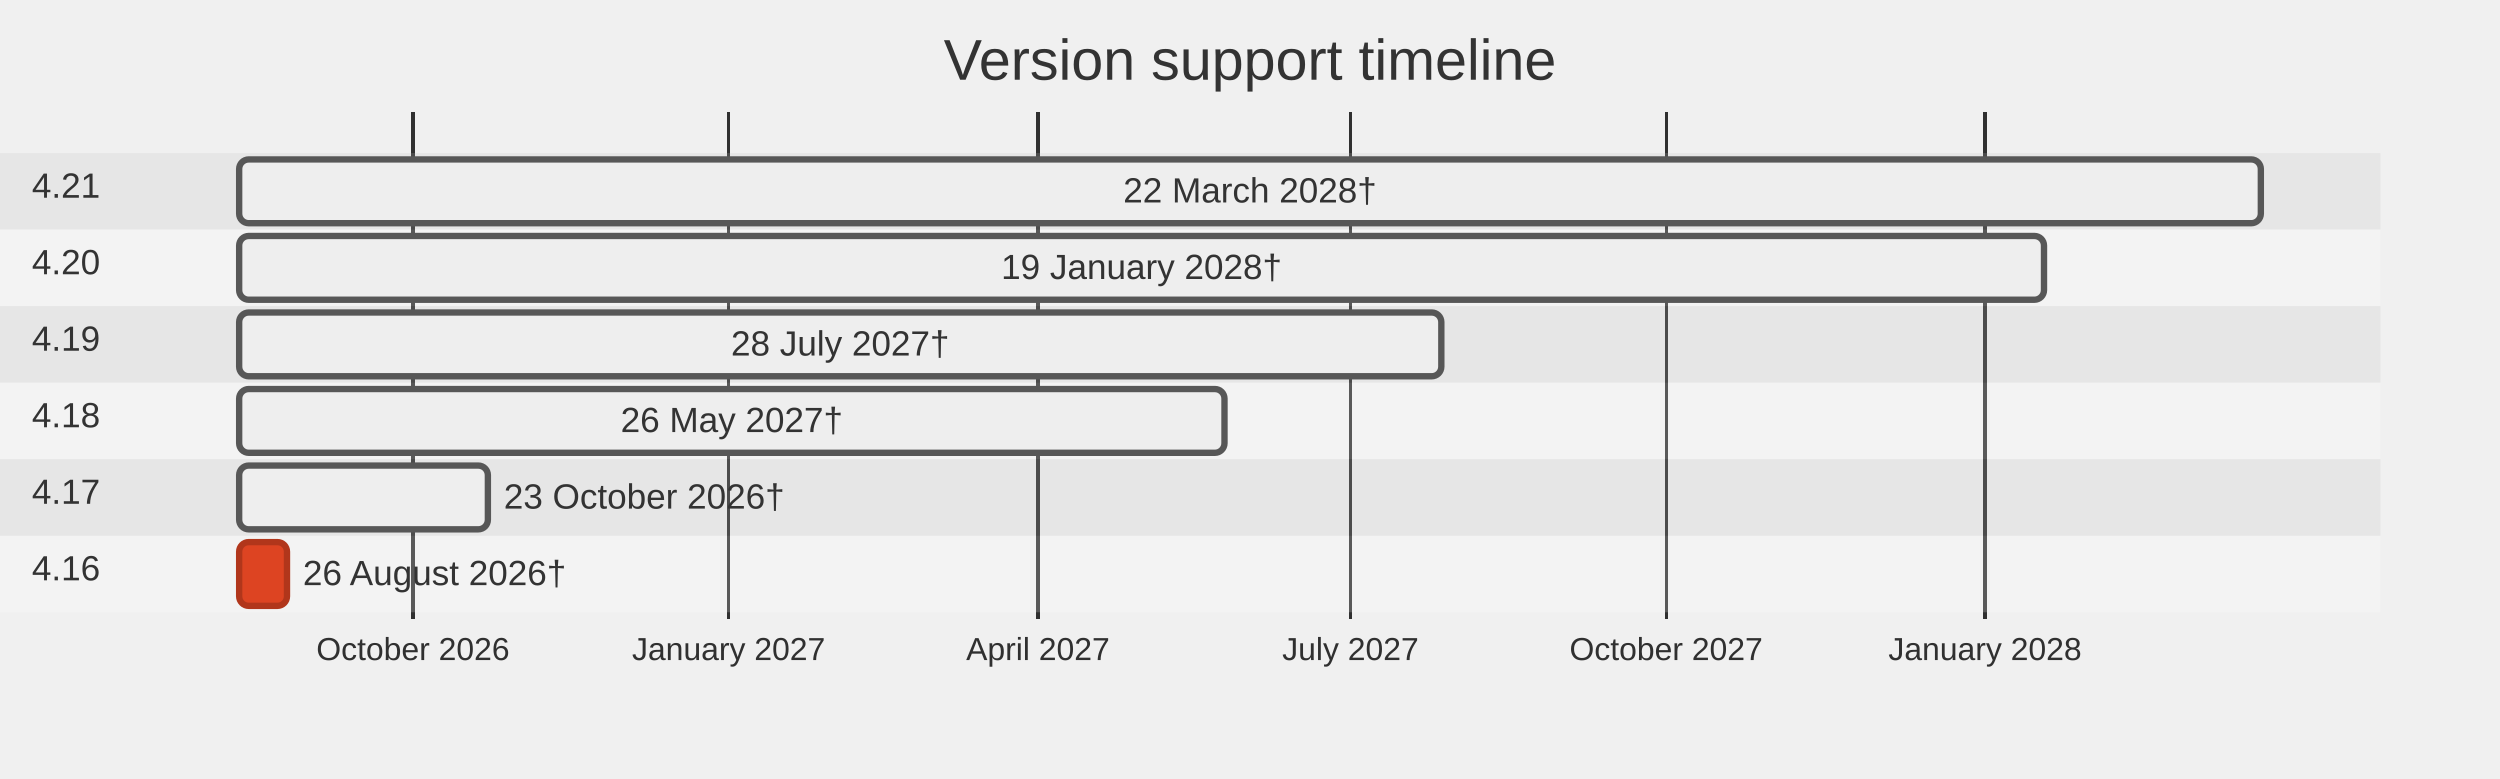
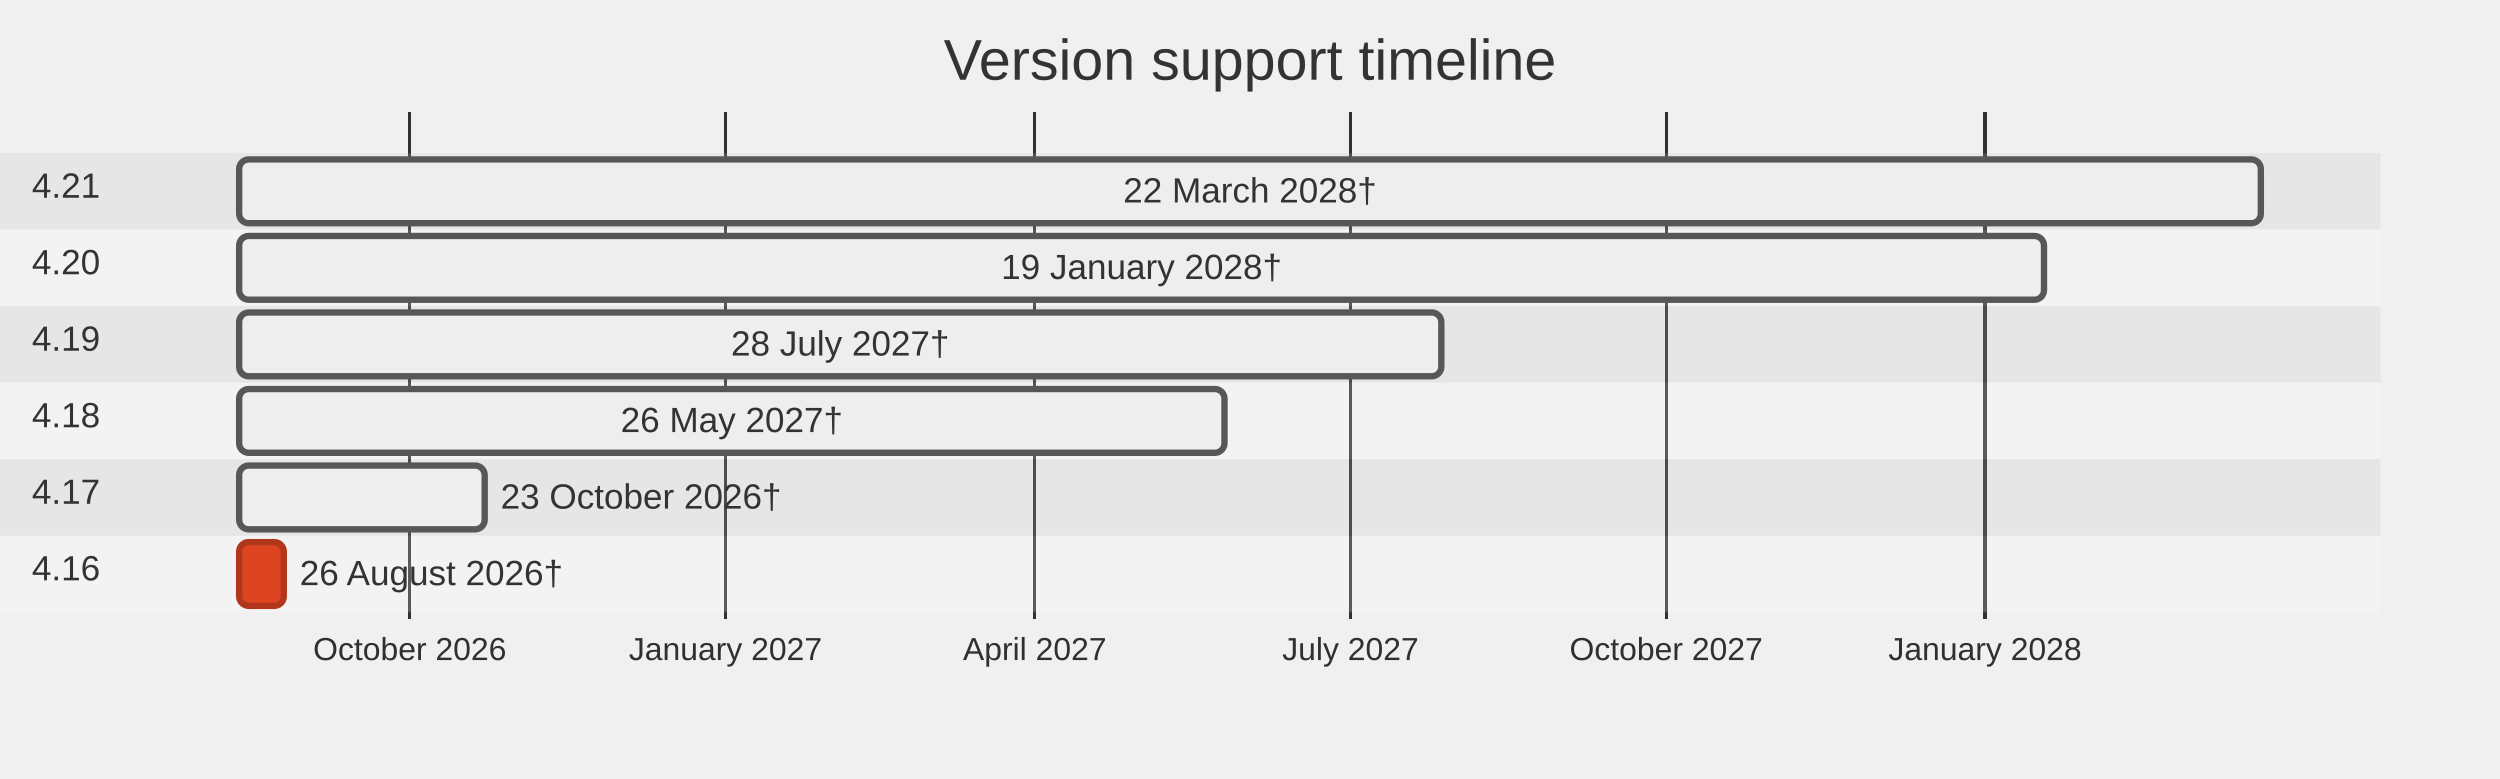
<svg xmlns="http://www.w3.org/2000/svg" id="my-svg" width="100%" viewBox="0 0 784 244" style="max-width: 784px; background-color: white;" role="graphics-document document" aria-roledescription="gantt">
  <style>#my-svg{font-family:"trebuchet ms",verdana,arial,sans-serif;font-size:16px;fill:#000000;}@keyframes edge-animation-frame{from{stroke-dashoffset:0;}}@keyframes dash{to{stroke-dashoffset:0;}}#my-svg .edge-animation-slow{stroke-dasharray:9,5!important;stroke-dashoffset:900;animation:dash 50s linear infinite;stroke-linecap:round;}#my-svg .edge-animation-fast{stroke-dasharray:9,5!important;stroke-dashoffset:900;animation:dash 20s linear infinite;stroke-linecap:round;}#my-svg .error-icon{fill:#552222;}#my-svg .error-text{fill:#552222;stroke:#552222;}#my-svg .edge-thickness-normal{stroke-width:1px;}#my-svg .edge-thickness-thick{stroke-width:3.5px;}#my-svg .edge-pattern-solid{stroke-dasharray:0;}#my-svg .edge-thickness-invisible{stroke-width:0;fill:none;}#my-svg .edge-pattern-dashed{stroke-dasharray:3;}#my-svg .edge-pattern-dotted{stroke-dasharray:2;}#my-svg .marker{fill:#666;stroke:#666;}#my-svg .marker.cross{stroke:#666;}#my-svg svg{font-family:"trebuchet ms",verdana,arial,sans-serif;font-size:16px;}#my-svg p{margin:0;}#my-svg .mermaid-main-font{font-family:"trebuchet ms",verdana,arial,sans-serif;}#my-svg .exclude-range{fill:#eeeeee;}#my-svg .section{stroke:none;opacity:0.2;}#my-svg .section0{fill:hsl(0, 0%, 73.922%);}#my-svg .section2{fill:hsl(0, 0%, 73.922%);}#my-svg .section1,#my-svg .section3{fill:white;opacity:0.2;}#my-svg .sectionTitle0{fill:#333;}#my-svg .sectionTitle1{fill:#333;}#my-svg .sectionTitle2{fill:#333;}#my-svg .sectionTitle3{fill:#333;}#my-svg .sectionTitle{text-anchor:start;font-family:"trebuchet ms",verdana,arial,sans-serif;}#my-svg .grid .tick{stroke:hsl(0, 0%, 90%);opacity:0.8;shape-rendering:crispEdges;}#my-svg .grid .tick text{font-family:"trebuchet ms",verdana,arial,sans-serif;fill:#000000;}#my-svg .grid path{stroke-width:0;}#my-svg .today{fill:none;stroke:#d42;stroke-width:2px;}#my-svg .task{stroke-width:2;}#my-svg .taskText{text-anchor:middle;font-family:"trebuchet ms",verdana,arial,sans-serif;}#my-svg .taskTextOutsideRight{fill:#333;text-anchor:start;font-family:"trebuchet ms",verdana,arial,sans-serif;}#my-svg .taskTextOutsideLeft{fill:#333;text-anchor:end;}#my-svg .task.clickable{cursor:pointer;}#my-svg .taskText.clickable{cursor:pointer;fill:#003163!important;font-weight:bold;}#my-svg .taskTextOutsideLeft.clickable{cursor:pointer;fill:#003163!important;font-weight:bold;}#my-svg .taskTextOutsideRight.clickable{cursor:pointer;fill:#003163!important;font-weight:bold;}#my-svg .taskText0,#my-svg .taskText1,#my-svg .taskText2,#my-svg .taskText3{fill:white;}#my-svg .task0,#my-svg .task1,#my-svg .task2,#my-svg .task3{fill:#707070;stroke:hsl(0, 0%, 33.922%);}#my-svg .taskTextOutside0,#my-svg .taskTextOutside2{fill:#333;}#my-svg .taskTextOutside1,#my-svg .taskTextOutside3{fill:#333;}#my-svg .active0,#my-svg .active1,#my-svg .active2,#my-svg .active3{fill:#eee;stroke:hsl(0, 0%, 33.922%);}#my-svg .activeText0,#my-svg .activeText1,#my-svg .activeText2,#my-svg .activeText3{fill:#333!important;}#my-svg .done0,#my-svg .done1,#my-svg .done2,#my-svg .done3{stroke:#666;fill:#bbb;stroke-width:2;}#my-svg .doneText0,#my-svg .doneText1,#my-svg .doneText2,#my-svg .doneText3{fill:#333!important;}#my-svg .doneText0.taskTextOutsideLeft,#my-svg .doneText0.taskTextOutsideRight,#my-svg .doneText1.taskTextOutsideLeft,#my-svg .doneText1.taskTextOutsideRight,#my-svg .doneText2.taskTextOutsideLeft,#my-svg .doneText2.taskTextOutsideRight,#my-svg .doneText3.taskTextOutsideLeft,#my-svg .doneText3.taskTextOutsideRight{fill:#333!important;}#my-svg .crit0,#my-svg .crit1,#my-svg .crit2,#my-svg .crit3{stroke:hsl(10.909, 73.333%, 40%);fill:#d42;stroke-width:2;}#my-svg .activeCrit0,#my-svg .activeCrit1,#my-svg .activeCrit2,#my-svg .activeCrit3{stroke:hsl(10.909, 73.333%, 40%);fill:#eee;stroke-width:2;}#my-svg .doneCrit0,#my-svg .doneCrit1,#my-svg .doneCrit2,#my-svg .doneCrit3{stroke:hsl(10.909, 73.333%, 40%);fill:#bbb;stroke-width:2;cursor:pointer;shape-rendering:crispEdges;}#my-svg .milestone{transform:rotate(45deg) scale(0.8,0.8);}#my-svg .milestoneText{font-style:italic;}#my-svg .doneCritText0,#my-svg .doneCritText1,#my-svg .doneCritText2,#my-svg .doneCritText3{fill:#333!important;}#my-svg .doneCritText0.taskTextOutsideLeft,#my-svg .doneCritText0.taskTextOutsideRight,#my-svg .doneCritText1.taskTextOutsideLeft,#my-svg .doneCritText1.taskTextOutsideRight,#my-svg .doneCritText2.taskTextOutsideLeft,#my-svg .doneCritText2.taskTextOutsideRight,#my-svg .doneCritText3.taskTextOutsideLeft,#my-svg .doneCritText3.taskTextOutsideRight{fill:#333!important;}#my-svg .vert{stroke:#d42;}#my-svg .vertText{font-size:15px;text-anchor:middle;fill:#d42!important;}#my-svg .activeCritText0,#my-svg .activeCritText1,#my-svg .activeCritText2,#my-svg .activeCritText3{fill:#333!important;}#my-svg .titleText{text-anchor:middle;font-size:18px;fill:#333;font-family:"trebuchet ms",verdana,arial,sans-serif;}#my-svg .node .neo-node{stroke:#999;}#my-svg [data-look="neo"].node rect,#my-svg [data-look="neo"].cluster rect,#my-svg [data-look="neo"].node polygon{stroke:url(#my-svg-gradient);filter:drop-shadow( 1px 2px 2px rgba(185,185,185,1));}#my-svg [data-look="neo"].swimlane.cluster rect{filter:none;}#my-svg [data-look="neo"].node path{stroke:url(#my-svg-gradient);stroke-width:1px;}#my-svg [data-look="neo"].node .outer-path{filter:drop-shadow( 1px 2px 2px rgba(185,185,185,1));}#my-svg [data-look="neo"].node .neo-line path{stroke:#999;filter:none;}#my-svg [data-look="neo"].node circle{stroke:url(#my-svg-gradient);filter:drop-shadow( 1px 2px 2px rgba(185,185,185,1));}#my-svg [data-look="neo"].node circle .state-start{fill:#000000;}#my-svg [data-look="neo"].icon-shape .icon{fill:url(#my-svg-gradient);filter:drop-shadow( 1px 2px 2px rgba(185,185,185,1));}#my-svg [data-look="neo"].icon-shape .icon-neo path{stroke:url(#my-svg-gradient);filter:drop-shadow( 1px 2px 2px rgba(185,185,185,1));}#my-svg :root{--mermaid-font-family:"trebuchet ms",verdana,arial,sans-serif;}</style>
  <g />
  <g class="grid" transform="translate(75, 194)" fill="none" font-size="10" font-family="sans-serif" text-anchor="middle">
    <path class="domain" stroke="currentColor" d="M0.5,-159V0.5H634.5V-159" />
-     <g class="tick" opacity="1" transform="translate(54.5,0)">
+     <g class="tick" opacity="1" transform="translate(53.5,0)">
      <line stroke="currentColor" y2="-159" />
      <text fill="#000" y="3" dy="1em" stroke="none" font-size="10" style="text-anchor: middle;"> October 2026</text>
    </g>
-     <g class="tick" opacity="1" transform="translate(153.5,0)">
+     <g class="tick" opacity="1" transform="translate(152.5,0)">
      <line stroke="currentColor" y2="-159" />
      <text fill="#000" y="3" dy="1em" stroke="none" font-size="10" style="text-anchor: middle;"> January 2027</text>
    </g>
-     <g class="tick" opacity="1" transform="translate(250.5,0)">
+     <g class="tick" opacity="1" transform="translate(249.5,0)">
      <line stroke="currentColor" y2="-159" />
      <text fill="#000" y="3" dy="1em" stroke="none" font-size="10" style="text-anchor: middle;"> April 2027</text>
    </g>
    <g class="tick" opacity="1" transform="translate(348.5,0)">
      <line stroke="currentColor" y2="-159" />
      <text fill="#000" y="3" dy="1em" stroke="none" font-size="10" style="text-anchor: middle;"> July 2027</text>
    </g>
    <g class="tick" opacity="1" transform="translate(447.5,0)">
      <line stroke="currentColor" y2="-159" />
      <text fill="#000" y="3" dy="1em" stroke="none" font-size="10" style="text-anchor: middle;"> October 2027</text>
    </g>
    <g class="tick" opacity="1" transform="translate(547.5,0)">
      <line stroke="currentColor" y2="-159" />
      <text fill="#000" y="3" dy="1em" stroke="none" font-size="10" style="text-anchor: middle;"> January 2028</text>
    </g>
  </g>
  <g>
    <rect x="0" y="48" width="746.5" height="24" class="section section0" />
    <rect x="0" y="72" width="746.5" height="24" class="section section1" />
    <rect x="0" y="96" width="746.5" height="24" class="section section2" />
    <rect x="0" y="120" width="746.5" height="24" class="section section3" />
    <rect x="0" y="144" width="746.5" height="24" class="section section0" />
    <rect x="0" y="168" width="746.5" height="24" class="section section1" />
  </g>
  <g>
    <rect id="my-svg-task1" rx="3" ry="3" x="75" y="50" width="634" height="20" transform-origin="392px 60px" class="task active0" />
    <rect id="my-svg-task2" rx="3" ry="3" x="75" y="74" width="566" height="20" transform-origin="358px 84px" class="task active1" />
    <rect id="my-svg-task3" rx="3" ry="3" x="75" y="98" width="377" height="20" transform-origin="263.5px 108px" class="task active2" />
    <rect id="my-svg-task4" rx="3" ry="3" x="75" y="122" width="309" height="20" transform-origin="229.5px 132px" class="task active3" />
-     <rect id="my-svg-task5" rx="3" ry="3" x="75" y="146" width="78" height="20" transform-origin="114px 156px" class="task active0" />
-     <rect id="my-svg-task6" rx="3" ry="3" x="75" y="170" width="15" height="20" transform-origin="82.5px 180px" class="task crit1" />
+     <rect id="my-svg-task5" rx="3" ry="3" x="75" y="146" width="77" height="20" transform-origin="113.5px 156px" class="task active0" />
+     <rect id="my-svg-task6" rx="3" ry="3" x="75" y="170" width="14" height="20" transform-origin="82px 180px" class="task crit1" />
    <text id="my-svg-task1-text" font-size="11" x="392" y="63.5" class="taskText taskText0 activeText0 width-88.51611328125">22 March 2028†      </text>
    <text id="my-svg-task2-text" font-size="11" x="358" y="87.5" class="taskText taskText1 activeText1 width-96.685546875">19 January 2028†    </text>
    <text id="my-svg-task3-text" font-size="11" x="263.5" y="111.5" class="taskText taskText2 activeText2 width-74.76611328125">28 July 2027†       </text>
    <text id="my-svg-task4-text" font-size="11" x="229.5" y="135.5" class="taskText taskText3 activeText3 width-77.7255859375">26 May 2027†        </text>
-     <text id="my-svg-task5-text" font-size="11" x="158" y="159.5" class="taskTextOutsideRight taskTextOutside0 activeText0 width-99.005859375">23 October 2026†    </text>
-     <text id="my-svg-task6-text" font-size="11" x="95" y="183.5" class="taskTextOutsideRight taskTextOutside1  critText1 width-93.47900390625">26 August 2026†     </text>
+     <text id="my-svg-task5-text" font-size="11" x="157" y="159.5" class="taskTextOutsideRight taskTextOutside0 activeText0 width-99.005859375">23 October 2026†    </text>
+     <text id="my-svg-task6-text" font-size="11" x="94" y="183.5" class="taskTextOutsideRight taskTextOutside1  critText1 width-93.47900390625">26 August 2026†     </text>
  </g>
  <g>
    <text dy="0em" x="10" y="62" font-size="11" class="sectionTitle sectionTitle0">
      <tspan alignment-baseline="central" x="10">4.21</tspan>
    </text>
    <text dy="0em" x="10" y="86" font-size="11" class="sectionTitle sectionTitle1">
      <tspan alignment-baseline="central" x="10">4.20</tspan>
    </text>
    <text dy="0em" x="10" y="110" font-size="11" class="sectionTitle sectionTitle2">
      <tspan alignment-baseline="central" x="10">4.19</tspan>
    </text>
    <text dy="0em" x="10" y="134" font-size="11" class="sectionTitle sectionTitle3">
      <tspan alignment-baseline="central" x="10">4.18</tspan>
    </text>
    <text dy="0em" x="10" y="158" font-size="11" class="sectionTitle sectionTitle0">
      <tspan alignment-baseline="central" x="10">4.17</tspan>
    </text>
    <text dy="0em" x="10" y="182" font-size="11" class="sectionTitle sectionTitle1">
      <tspan alignment-baseline="central" x="10">4.16</tspan>
    </text>
  </g>
  <text x="392" y="25" class="titleText">Version support timeline</text>
</svg>
